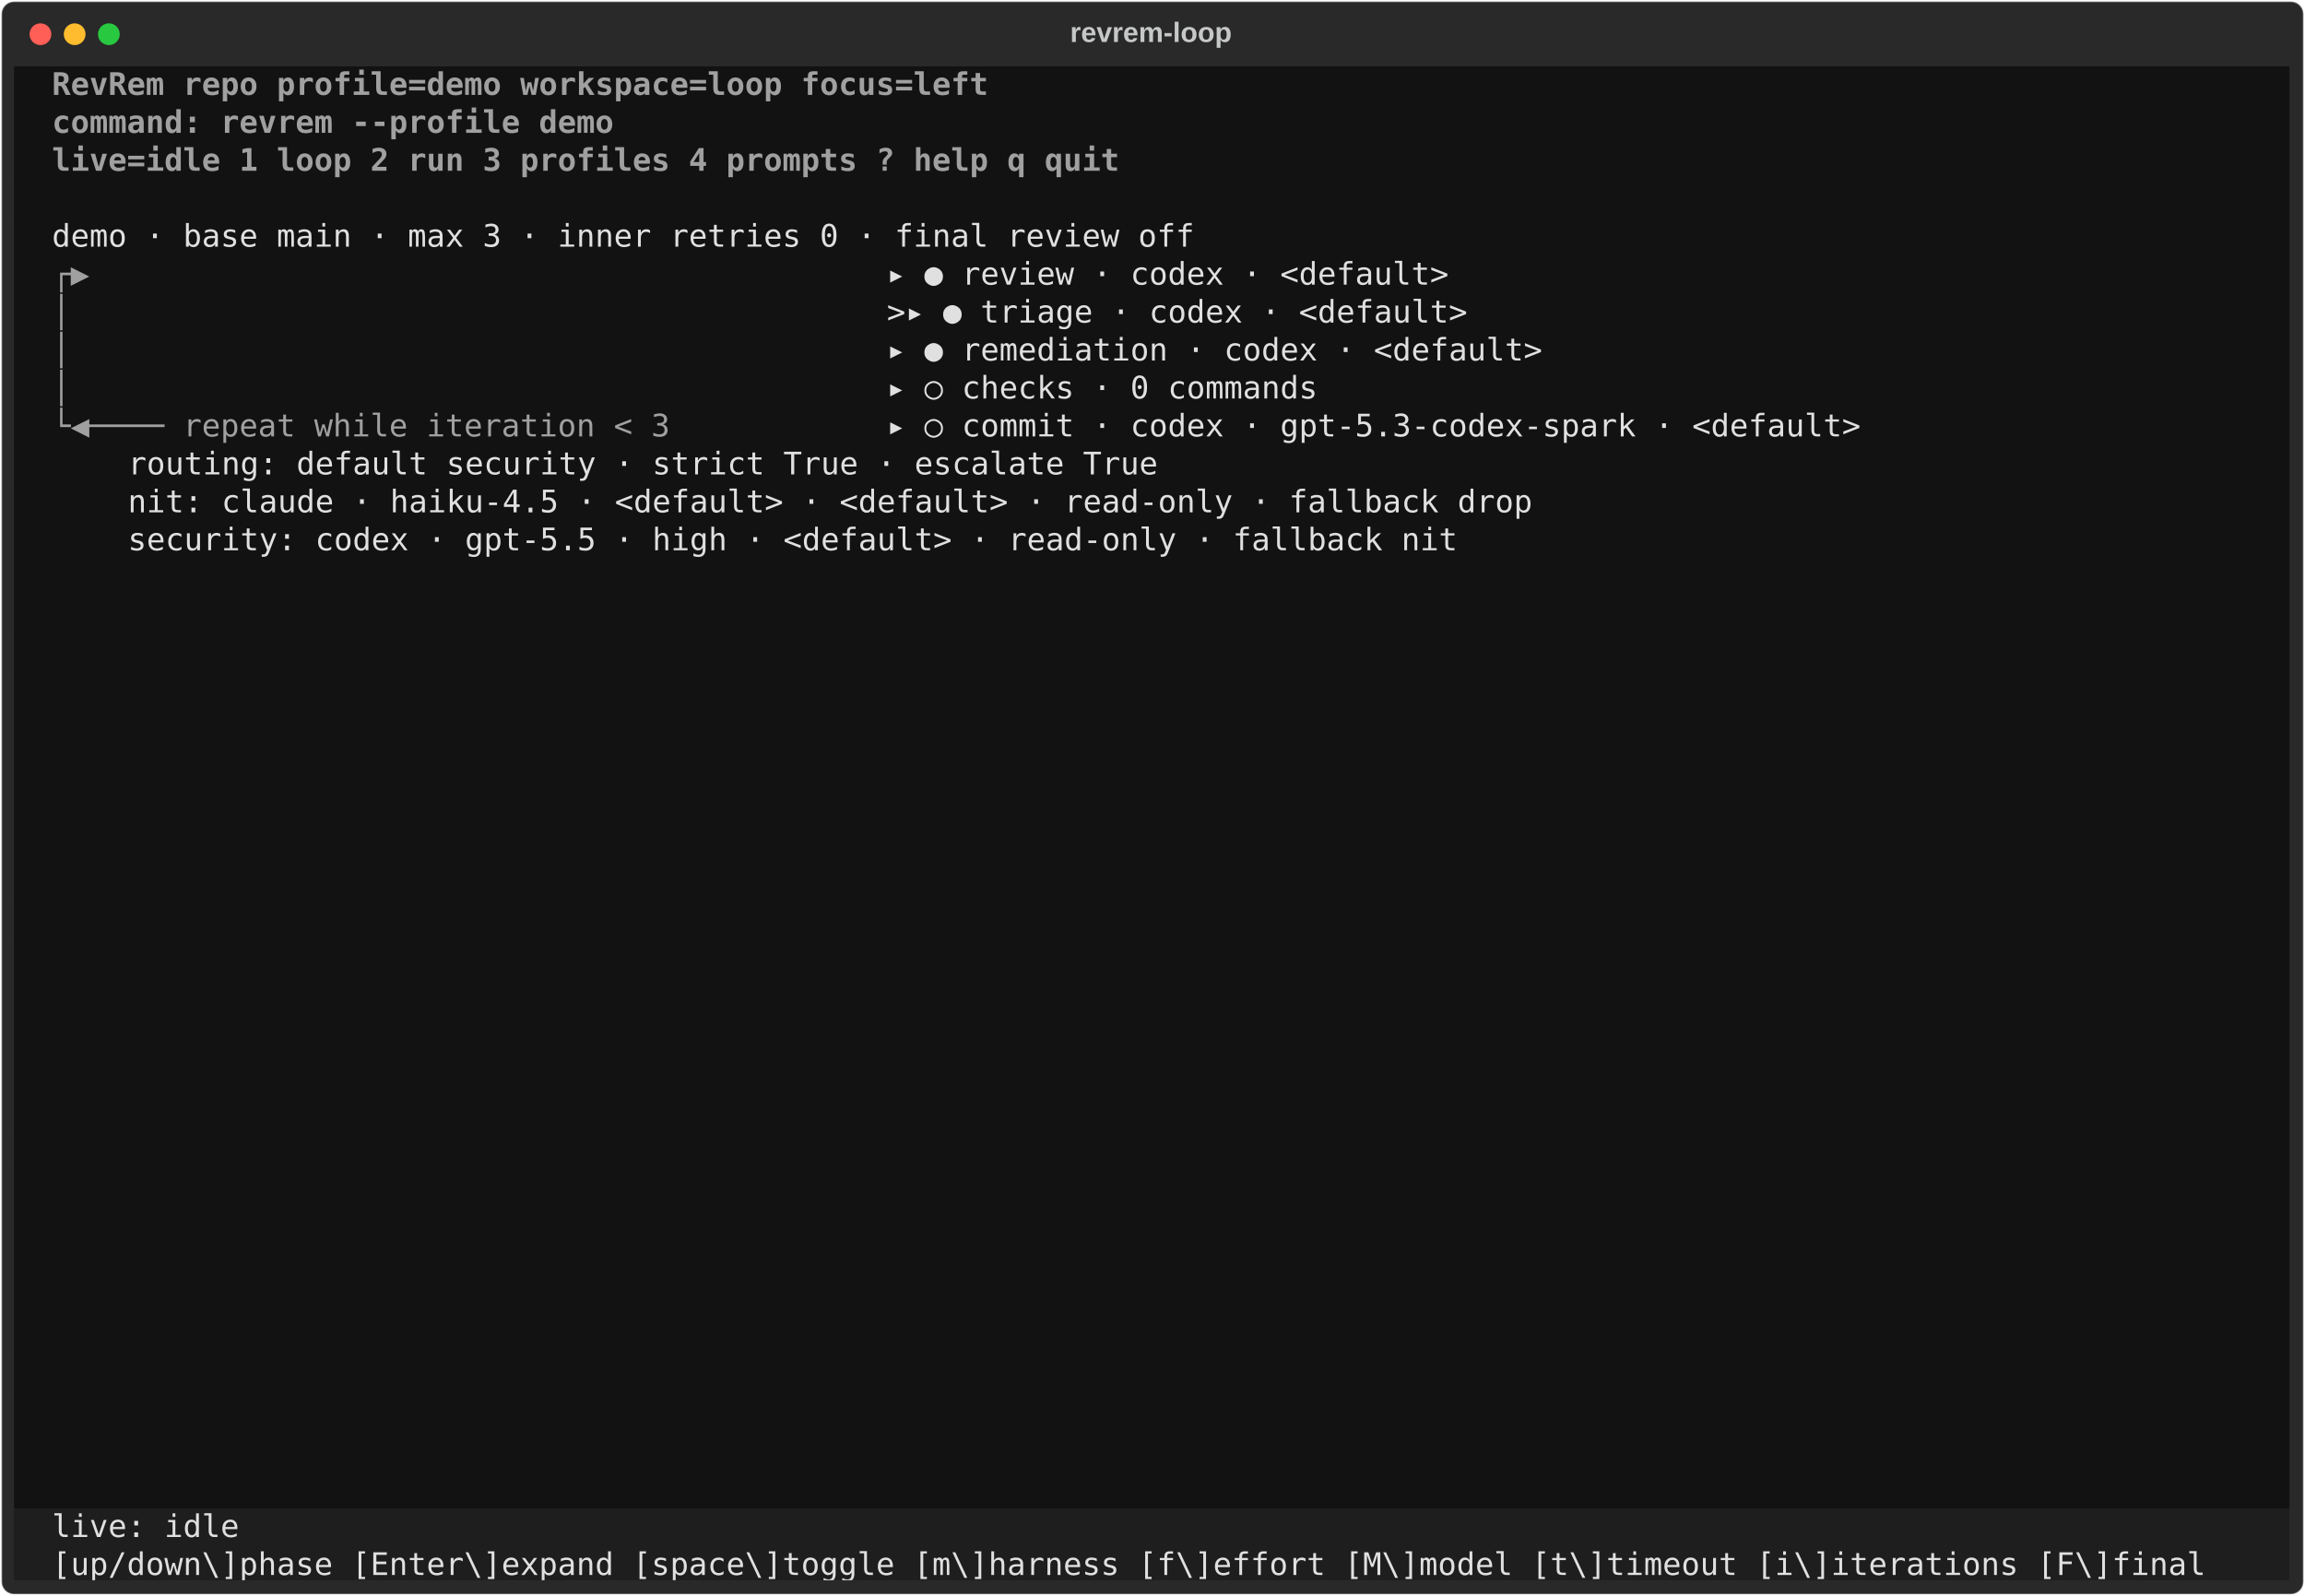
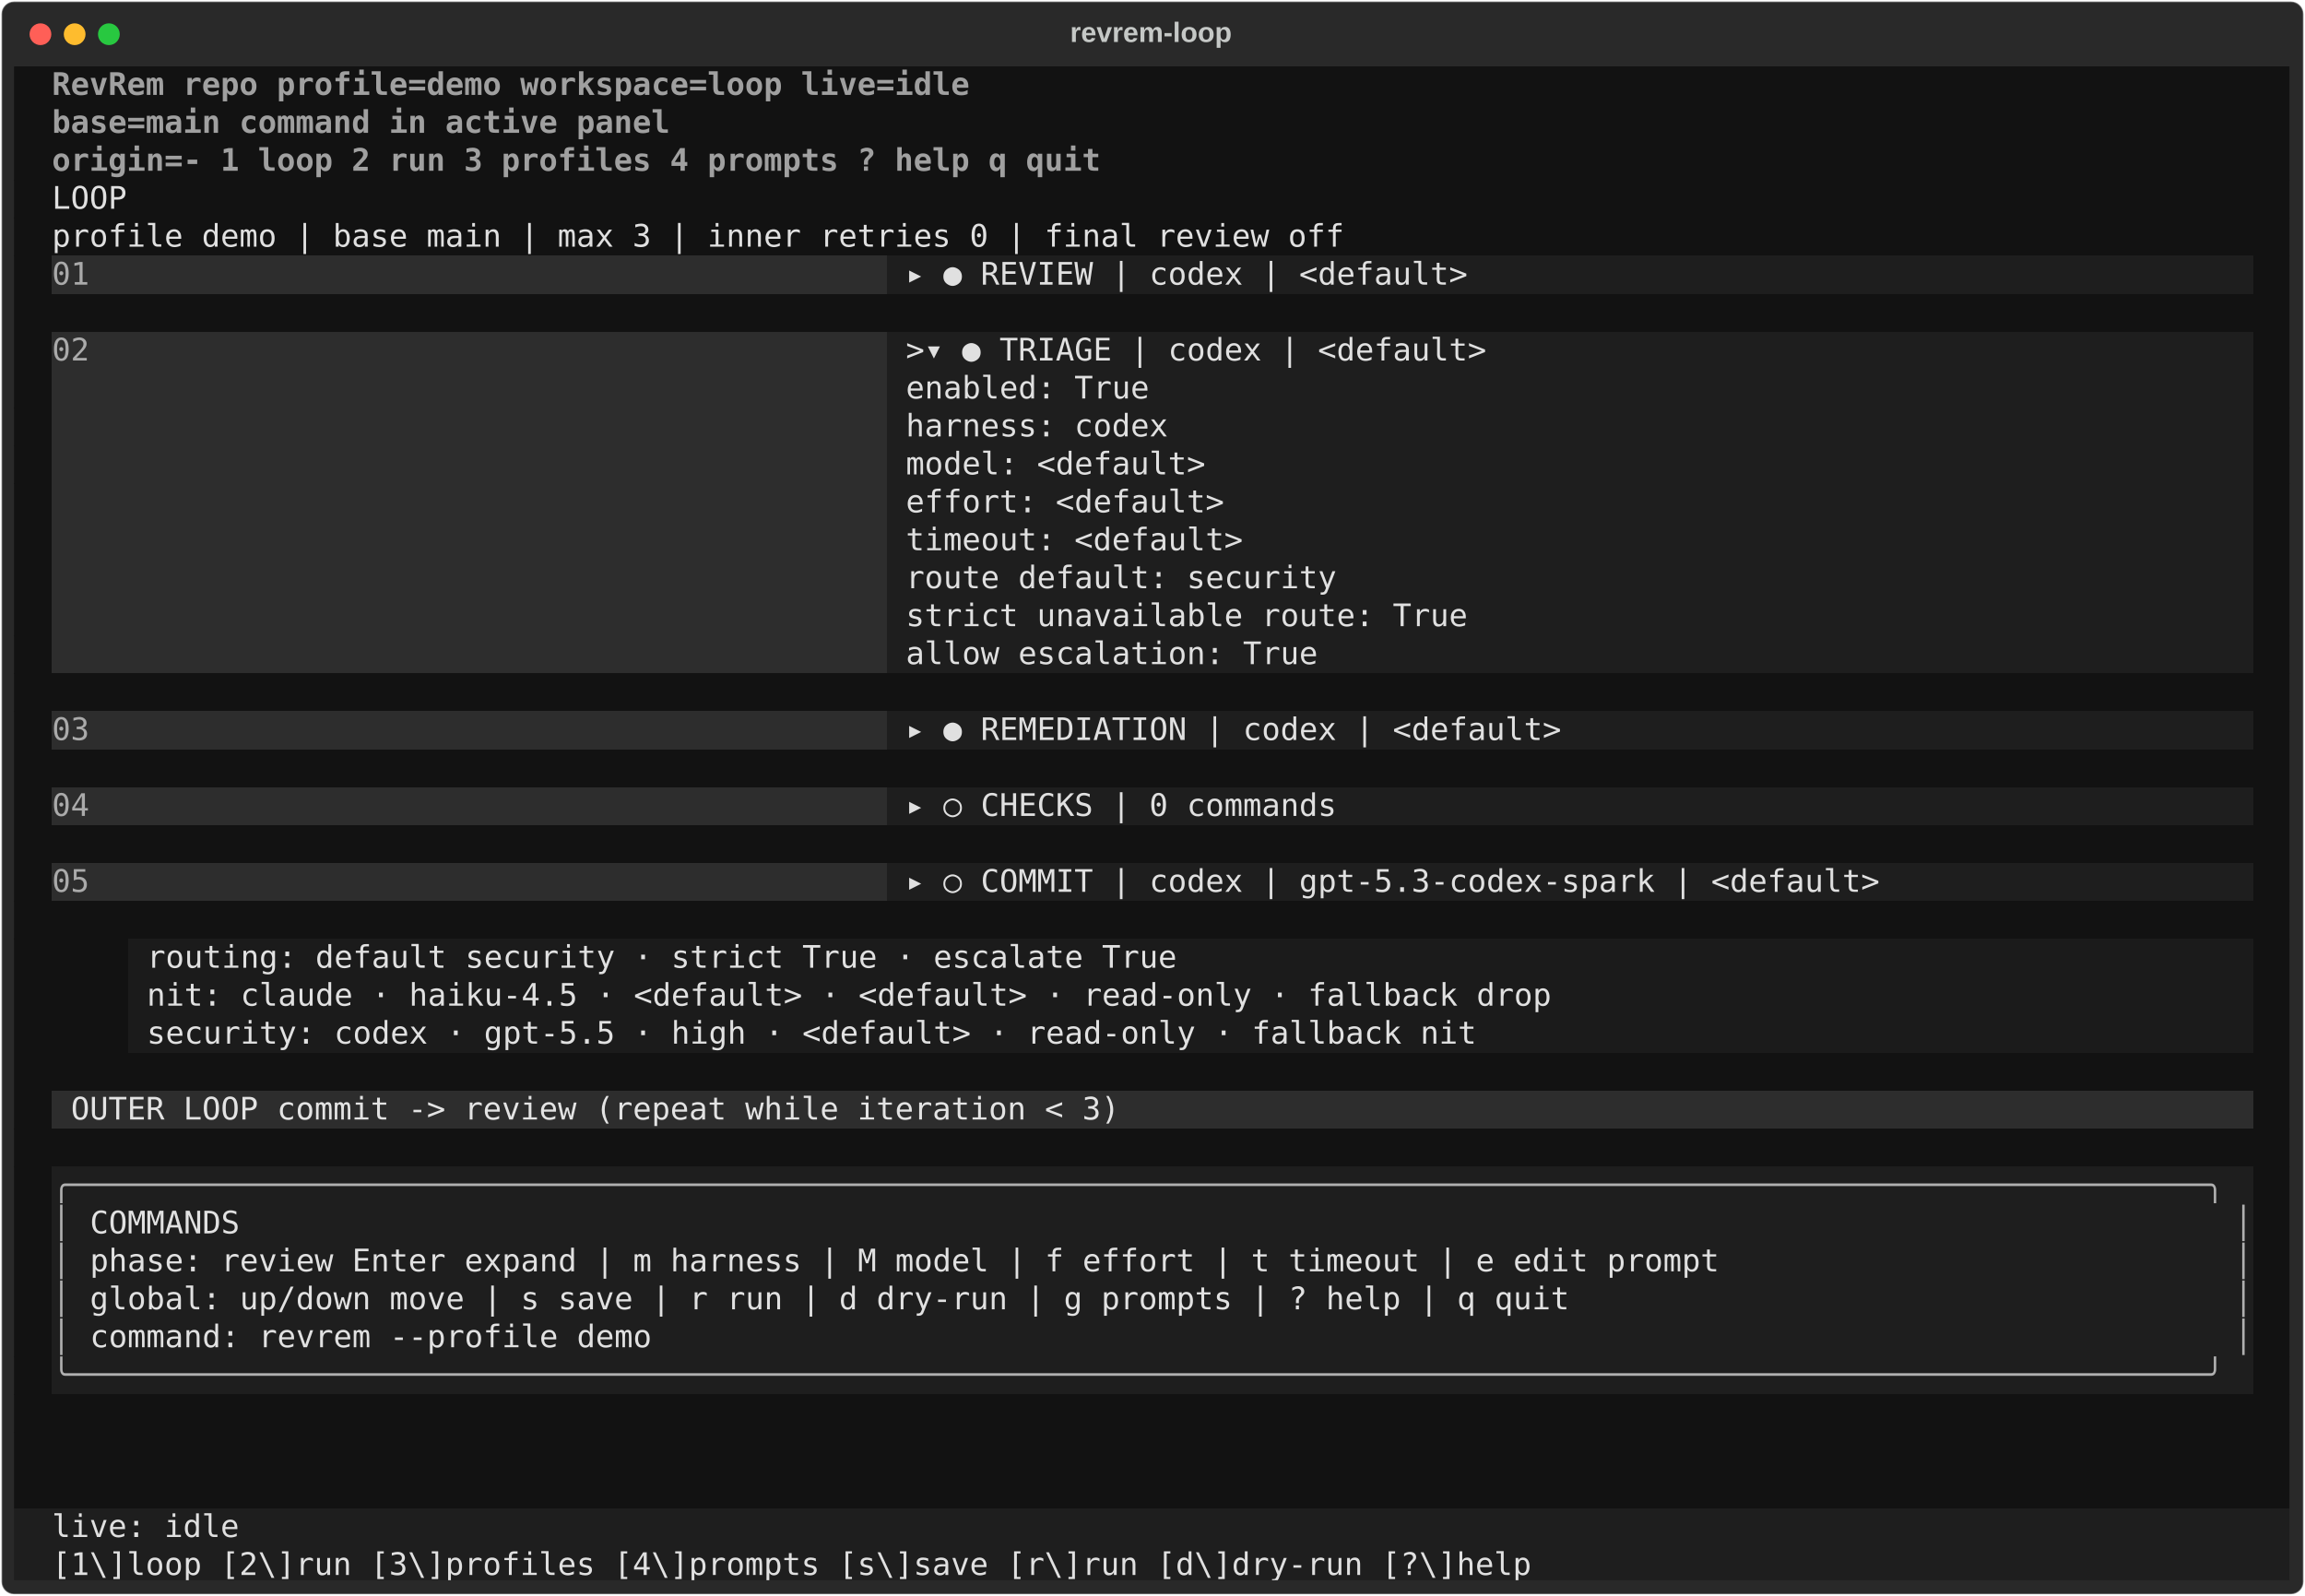
<svg xmlns="http://www.w3.org/2000/svg" class="rich-terminal" viewBox="0 0 1482 1026.0">
  <style>

    @font-face {
        font-family: "Fira Code";
        src: local("FiraCode-Regular"),
                url("https://cdnjs.cloudflare.com/ajax/libs/firacode/6.2.0/woff2/FiraCode-Regular.woff2") format("woff2"),
                url("https://cdnjs.cloudflare.com/ajax/libs/firacode/6.2.0/woff/FiraCode-Regular.woff") format("woff");
        font-style: normal;
        font-weight: 400;
    }
    @font-face {
        font-family: "Fira Code";
        src: local("FiraCode-Bold"),
                url("https://cdnjs.cloudflare.com/ajax/libs/firacode/6.2.0/woff2/FiraCode-Bold.woff2") format("woff2"),
                url("https://cdnjs.cloudflare.com/ajax/libs/firacode/6.2.0/woff/FiraCode-Bold.woff") format("woff");
        font-style: bold;
        font-weight: 700;
    }

    .terminal-ID-matrix {
        font-family: Fira Code, monospace;
        font-size: 20px;
        line-height: 24.4px;
        font-variant-east-asian: full-width;
    }

    .terminal-ID-title {
        font-size: 18px;
        font-weight: bold;
        font-family: arial;
    }

    .terminal-ID-r1 { fill: #c5c8c6 }
.terminal-ID-r2 { fill: #a0a0a0;font-weight: bold }
.terminal-ID-r3 { fill: #e0e0e0 }
- .terminal-ID-r4 { fill: #a0a0a0 }
+ .terminal-ID-r4 { fill: #aaaaaa }
+ .terminal-ID-r5 { fill: #e1e1e1 }
+ .terminal-ID-r6 { fill: #e3e3e3 }
+ .terminal-ID-r7 { fill: #b0b0b0 }
    </style>
  <defs>
    <clipPath id="terminal-ID-clip-terminal">
      <rect x="0" y="0" width="1463.0" height="975.0" />
    </clipPath>
    <clipPath id="terminal-ID-line-0">
      <rect x="0" y="1.5" width="1464" height="24.65" />
    </clipPath>
    <clipPath id="terminal-ID-line-1">
      <rect x="0" y="25.9" width="1464" height="24.65" />
    </clipPath>
    <clipPath id="terminal-ID-line-2">
      <rect x="0" y="50.3" width="1464" height="24.65" />
    </clipPath>
    <clipPath id="terminal-ID-line-3">
      <rect x="0" y="74.7" width="1464" height="24.65" />
    </clipPath>
    <clipPath id="terminal-ID-line-4">
      <rect x="0" y="99.1" width="1464" height="24.65" />
    </clipPath>
    <clipPath id="terminal-ID-line-5">
      <rect x="0" y="123.5" width="1464" height="24.65" />
    </clipPath>
    <clipPath id="terminal-ID-line-6">
      <rect x="0" y="147.9" width="1464" height="24.65" />
    </clipPath>
    <clipPath id="terminal-ID-line-7">
      <rect x="0" y="172.3" width="1464" height="24.65" />
    </clipPath>
    <clipPath id="terminal-ID-line-8">
      <rect x="0" y="196.7" width="1464" height="24.65" />
    </clipPath>
    <clipPath id="terminal-ID-line-9">
      <rect x="0" y="221.1" width="1464" height="24.65" />
    </clipPath>
    <clipPath id="terminal-ID-line-10">
      <rect x="0" y="245.5" width="1464" height="24.65" />
    </clipPath>
    <clipPath id="terminal-ID-line-11">
      <rect x="0" y="269.9" width="1464" height="24.65" />
    </clipPath>
    <clipPath id="terminal-ID-line-12">
      <rect x="0" y="294.3" width="1464" height="24.65" />
    </clipPath>
    <clipPath id="terminal-ID-line-13">
      <rect x="0" y="318.7" width="1464" height="24.65" />
    </clipPath>
    <clipPath id="terminal-ID-line-14">
      <rect x="0" y="343.1" width="1464" height="24.65" />
    </clipPath>
    <clipPath id="terminal-ID-line-15">
      <rect x="0" y="367.5" width="1464" height="24.65" />
    </clipPath>
    <clipPath id="terminal-ID-line-16">
      <rect x="0" y="391.9" width="1464" height="24.65" />
    </clipPath>
    <clipPath id="terminal-ID-line-17">
      <rect x="0" y="416.3" width="1464" height="24.65" />
    </clipPath>
    <clipPath id="terminal-ID-line-18">
      <rect x="0" y="440.7" width="1464" height="24.65" />
    </clipPath>
    <clipPath id="terminal-ID-line-19">
      <rect x="0" y="465.1" width="1464" height="24.65" />
    </clipPath>
    <clipPath id="terminal-ID-line-20">
      <rect x="0" y="489.5" width="1464" height="24.65" />
    </clipPath>
    <clipPath id="terminal-ID-line-21">
      <rect x="0" y="513.9" width="1464" height="24.65" />
    </clipPath>
    <clipPath id="terminal-ID-line-22">
      <rect x="0" y="538.3" width="1464" height="24.65" />
    </clipPath>
    <clipPath id="terminal-ID-line-23">
      <rect x="0" y="562.7" width="1464" height="24.65" />
    </clipPath>
    <clipPath id="terminal-ID-line-24">
      <rect x="0" y="587.1" width="1464" height="24.65" />
    </clipPath>
    <clipPath id="terminal-ID-line-25">
      <rect x="0" y="611.5" width="1464" height="24.65" />
    </clipPath>
    <clipPath id="terminal-ID-line-26">
      <rect x="0" y="635.9" width="1464" height="24.65" />
    </clipPath>
    <clipPath id="terminal-ID-line-27">
      <rect x="0" y="660.3" width="1464" height="24.65" />
    </clipPath>
    <clipPath id="terminal-ID-line-28">
      <rect x="0" y="684.7" width="1464" height="24.65" />
    </clipPath>
    <clipPath id="terminal-ID-line-29">
      <rect x="0" y="709.1" width="1464" height="24.65" />
    </clipPath>
    <clipPath id="terminal-ID-line-30">
      <rect x="0" y="733.5" width="1464" height="24.65" />
    </clipPath>
    <clipPath id="terminal-ID-line-31">
      <rect x="0" y="757.9" width="1464" height="24.65" />
    </clipPath>
    <clipPath id="terminal-ID-line-32">
      <rect x="0" y="782.3" width="1464" height="24.65" />
    </clipPath>
    <clipPath id="terminal-ID-line-33">
      <rect x="0" y="806.7" width="1464" height="24.65" />
    </clipPath>
    <clipPath id="terminal-ID-line-34">
      <rect x="0" y="831.1" width="1464" height="24.65" />
    </clipPath>
    <clipPath id="terminal-ID-line-35">
      <rect x="0" y="855.5" width="1464" height="24.65" />
    </clipPath>
    <clipPath id="terminal-ID-line-36">
      <rect x="0" y="879.9" width="1464" height="24.65" />
    </clipPath>
    <clipPath id="terminal-ID-line-37">
      <rect x="0" y="904.3" width="1464" height="24.65" />
    </clipPath>
    <clipPath id="terminal-ID-line-38">
      <rect x="0" y="928.7" width="1464" height="24.65" />
    </clipPath>
  </defs>
  <rect fill="#292929" stroke="rgba(255,255,255,0.35)" stroke-width="1" x="1" y="1" width="1480" height="1024" rx="8" />
  <text class="terminal-ID-title" fill="#c5c8c6" text-anchor="middle" x="740" y="27">revrem-loop</text>
  <g transform="translate(26,22)">
    <circle cx="0" cy="0" r="7" fill="#ff5f57" />
    <circle cx="22" cy="0" r="7" fill="#febc2e" />
    <circle cx="44" cy="0" r="7" fill="#28c840" />
  </g>
  <g transform="translate(9, 41)" clip-path="url(#terminal-ID-clip-terminal)">
    <rect fill="#121212" x="0" y="1.5" width="24.4" height="24.65" shape-rendering="crispEdges" />
-     <rect fill="#121212" x="24.4" y="1.5" width="658.8" height="24.65" shape-rendering="crispEdges" />
-     <rect fill="#121212" x="683.2" y="1.5" width="780.8" height="24.65" shape-rendering="crispEdges" />
+     <rect fill="#121212" x="24.4" y="1.5" width="646.6" height="24.65" shape-rendering="crispEdges" />
+     <rect fill="#121212" x="671" y="1.5" width="793" height="24.65" shape-rendering="crispEdges" />
    <rect fill="#121212" x="0" y="25.9" width="24.4" height="24.65" shape-rendering="crispEdges" />
-     <rect fill="#121212" x="24.4" y="25.9" width="366" height="24.65" shape-rendering="crispEdges" />
-     <rect fill="#121212" x="390.4" y="25.9" width="1073.6" height="24.65" shape-rendering="crispEdges" />
+     <rect fill="#121212" x="24.4" y="25.9" width="414.8" height="24.65" shape-rendering="crispEdges" />
+     <rect fill="#121212" x="439.2" y="25.9" width="1024.8" height="24.65" shape-rendering="crispEdges" />
    <rect fill="#121212" x="0" y="50.3" width="24.4" height="24.65" shape-rendering="crispEdges" />
-     <rect fill="#121212" x="24.4" y="50.3" width="732" height="24.65" shape-rendering="crispEdges" />
-     <rect fill="#121212" x="756.4" y="50.3" width="707.6" height="24.65" shape-rendering="crispEdges" />
+     <rect fill="#121212" x="24.4" y="50.3" width="719.8" height="24.65" shape-rendering="crispEdges" />
+     <rect fill="#121212" x="744.2" y="50.3" width="719.8" height="24.65" shape-rendering="crispEdges" />
    <rect fill="#121212" x="0" y="74.7" width="24.4" height="24.65" shape-rendering="crispEdges" />
-     <rect fill="#121212" x="24.4" y="74.7" width="1415.2" height="24.65" shape-rendering="crispEdges" />
-     <rect fill="#121212" x="1439.6" y="74.7" width="24.4" height="24.65" shape-rendering="crispEdges" />
+     <rect fill="#121212" x="24.4" y="74.7" width="48.8" height="24.65" shape-rendering="crispEdges" />
+     <rect fill="#121212" x="73.2" y="74.7" width="1390.8" height="24.65" shape-rendering="crispEdges" />
    <rect fill="#121212" x="0" y="99.1" width="24.4" height="24.65" shape-rendering="crispEdges" />
-     <rect fill="#121212" x="24.4" y="99.1" width="744.2" height="24.65" shape-rendering="crispEdges" />
-     <rect fill="#121212" x="768.6" y="99.1" width="695.4" height="24.65" shape-rendering="crispEdges" />
+     <rect fill="#121212" x="24.4" y="99.1" width="841.8" height="24.65" shape-rendering="crispEdges" />
+     <rect fill="#121212" x="866.2" y="99.1" width="597.8" height="24.65" shape-rendering="crispEdges" />
    <rect fill="#121212" x="0" y="123.5" width="24.4" height="24.65" shape-rendering="crispEdges" />
-     <rect fill="#121212" x="24.4" y="123.5" width="24.4" height="24.65" shape-rendering="crispEdges" />
-     <rect fill="#121212" x="48.8" y="123.5" width="512.4" height="24.65" shape-rendering="crispEdges" />
-     <rect fill="#121212" x="561.2" y="123.5" width="378.2" height="24.65" shape-rendering="crispEdges" />
-     <rect fill="#121212" x="939.4" y="123.5" width="524.6" height="24.65" shape-rendering="crispEdges" />
-     <rect fill="#121212" x="0" y="147.9" width="24.4" height="24.65" shape-rendering="crispEdges" />
-     <rect fill="#121212" x="24.4" y="147.9" width="12.2" height="24.65" shape-rendering="crispEdges" />
-     <rect fill="#121212" x="36.6" y="147.9" width="524.6" height="24.65" shape-rendering="crispEdges" />
-     <rect fill="#121212" x="561.2" y="147.9" width="378.2" height="24.65" shape-rendering="crispEdges" />
-     <rect fill="#121212" x="939.4" y="147.9" width="524.6" height="24.65" shape-rendering="crispEdges" />
+     <rect fill="#2d2d2d" x="24.4" y="123.5" width="24.4" height="24.65" shape-rendering="crispEdges" />
+     <rect fill="#2d2d2d" x="48.8" y="123.5" width="512.4" height="24.65" shape-rendering="crispEdges" />
+     <rect fill="#1e1e1e" x="561.2" y="123.5" width="12.2" height="24.65" shape-rendering="crispEdges" />
+     <rect fill="#1e1e1e" x="573.4" y="123.5" width="439.2" height="24.65" shape-rendering="crispEdges" />
+     <rect fill="#1e1e1e" x="1012.6" y="123.5" width="427" height="24.65" shape-rendering="crispEdges" />
+     <rect fill="#121212" x="1439.6" y="123.5" width="24.4" height="24.65" shape-rendering="crispEdges" />
+     <rect fill="#121212" x="0" y="147.9" width="1464" height="24.65" shape-rendering="crispEdges" />
    <rect fill="#121212" x="0" y="172.3" width="24.4" height="24.65" shape-rendering="crispEdges" />
-     <rect fill="#121212" x="24.4" y="172.3" width="12.2" height="24.65" shape-rendering="crispEdges" />
-     <rect fill="#121212" x="36.6" y="172.3" width="524.6" height="24.65" shape-rendering="crispEdges" />
-     <rect fill="#121212" x="561.2" y="172.3" width="439.2" height="24.65" shape-rendering="crispEdges" />
-     <rect fill="#121212" x="1000.4" y="172.3" width="463.6" height="24.65" shape-rendering="crispEdges" />
+     <rect fill="#2d2d2d" x="24.4" y="172.3" width="24.4" height="24.65" shape-rendering="crispEdges" />
+     <rect fill="#2d2d2d" x="48.8" y="172.3" width="512.4" height="24.65" shape-rendering="crispEdges" />
+     <rect fill="#1e1e1e" x="561.2" y="172.3" width="12.2" height="24.65" shape-rendering="crispEdges" />
+     <rect fill="#1e1e1e" x="573.4" y="172.3" width="439.2" height="24.65" shape-rendering="crispEdges" />
+     <rect fill="#1e1e1e" x="1012.6" y="172.3" width="427" height="24.65" shape-rendering="crispEdges" />
+     <rect fill="#121212" x="1439.6" y="172.3" width="24.4" height="24.65" shape-rendering="crispEdges" />
    <rect fill="#121212" x="0" y="196.7" width="24.4" height="24.65" shape-rendering="crispEdges" />
-     <rect fill="#121212" x="24.4" y="196.7" width="12.2" height="24.65" shape-rendering="crispEdges" />
-     <rect fill="#121212" x="36.6" y="196.7" width="524.6" height="24.65" shape-rendering="crispEdges" />
-     <rect fill="#121212" x="561.2" y="196.7" width="292.8" height="24.65" shape-rendering="crispEdges" />
-     <rect fill="#121212" x="854" y="196.7" width="610" height="24.65" shape-rendering="crispEdges" />
+     <rect fill="#2d2d2d" x="24.4" y="196.7" width="536.8" height="24.65" shape-rendering="crispEdges" />
+     <rect fill="#1e1e1e" x="561.2" y="196.7" width="12.2" height="24.65" shape-rendering="crispEdges" />
+     <rect fill="#1e1e1e" x="573.4" y="196.7" width="183" height="24.65" shape-rendering="crispEdges" />
+     <rect fill="#1e1e1e" x="756.4" y="196.7" width="683.2" height="24.65" shape-rendering="crispEdges" />
+     <rect fill="#121212" x="1439.6" y="196.7" width="24.4" height="24.65" shape-rendering="crispEdges" />
    <rect fill="#121212" x="0" y="221.1" width="24.4" height="24.65" shape-rendering="crispEdges" />
-     <rect fill="#121212" x="24.4" y="221.1" width="402.6" height="24.65" shape-rendering="crispEdges" />
-     <rect fill="#121212" x="427" y="221.1" width="134.2" height="24.65" shape-rendering="crispEdges" />
-     <rect fill="#121212" x="561.2" y="221.1" width="646.6" height="24.65" shape-rendering="crispEdges" />
-     <rect fill="#121212" x="1207.8" y="221.1" width="256.2" height="24.65" shape-rendering="crispEdges" />
-     <rect fill="#121212" x="0" y="245.5" width="73.2" height="24.65" shape-rendering="crispEdges" />
-     <rect fill="#121212" x="73.2" y="245.5" width="671" height="24.65" shape-rendering="crispEdges" />
-     <rect fill="#121212" x="744.2" y="245.5" width="719.8" height="24.65" shape-rendering="crispEdges" />
-     <rect fill="#121212" x="0" y="269.9" width="73.2" height="24.65" shape-rendering="crispEdges" />
-     <rect fill="#121212" x="73.2" y="269.9" width="915" height="24.65" shape-rendering="crispEdges" />
-     <rect fill="#121212" x="988.2" y="269.9" width="475.8" height="24.65" shape-rendering="crispEdges" />
-     <rect fill="#121212" x="0" y="294.3" width="73.2" height="24.65" shape-rendering="crispEdges" />
-     <rect fill="#121212" x="73.2" y="294.3" width="866.2" height="24.65" shape-rendering="crispEdges" />
-     <rect fill="#121212" x="939.4" y="294.3" width="524.6" height="24.65" shape-rendering="crispEdges" />
-     <rect fill="#121212" x="0" y="318.7" width="1464" height="24.65" shape-rendering="crispEdges" />
-     <rect fill="#121212" x="0" y="343.1" width="1464" height="24.65" shape-rendering="crispEdges" />
-     <rect fill="#121212" x="0" y="367.5" width="1464" height="24.65" shape-rendering="crispEdges" />
+     <rect fill="#2d2d2d" x="24.4" y="221.1" width="536.8" height="24.65" shape-rendering="crispEdges" />
+     <rect fill="#1e1e1e" x="561.2" y="221.1" width="12.2" height="24.65" shape-rendering="crispEdges" />
+     <rect fill="#1e1e1e" x="573.4" y="221.1" width="195.2" height="24.65" shape-rendering="crispEdges" />
+     <rect fill="#1e1e1e" x="768.6" y="221.1" width="671" height="24.65" shape-rendering="crispEdges" />
+     <rect fill="#121212" x="1439.6" y="221.1" width="24.4" height="24.65" shape-rendering="crispEdges" />
+     <rect fill="#121212" x="0" y="245.5" width="24.4" height="24.65" shape-rendering="crispEdges" />
+     <rect fill="#2d2d2d" x="24.4" y="245.5" width="536.8" height="24.65" shape-rendering="crispEdges" />
+     <rect fill="#1e1e1e" x="561.2" y="245.5" width="12.2" height="24.65" shape-rendering="crispEdges" />
+     <rect fill="#1e1e1e" x="573.4" y="245.5" width="219.6" height="24.65" shape-rendering="crispEdges" />
+     <rect fill="#1e1e1e" x="793" y="245.5" width="646.6" height="24.65" shape-rendering="crispEdges" />
+     <rect fill="#121212" x="1439.6" y="245.5" width="24.4" height="24.65" shape-rendering="crispEdges" />
+     <rect fill="#121212" x="0" y="269.9" width="24.4" height="24.65" shape-rendering="crispEdges" />
+     <rect fill="#2d2d2d" x="24.4" y="269.9" width="536.8" height="24.65" shape-rendering="crispEdges" />
+     <rect fill="#1e1e1e" x="561.2" y="269.9" width="12.2" height="24.65" shape-rendering="crispEdges" />
+     <rect fill="#1e1e1e" x="573.4" y="269.9" width="231.8" height="24.65" shape-rendering="crispEdges" />
+     <rect fill="#1e1e1e" x="805.2" y="269.9" width="634.4" height="24.65" shape-rendering="crispEdges" />
+     <rect fill="#121212" x="1439.6" y="269.9" width="24.4" height="24.65" shape-rendering="crispEdges" />
+     <rect fill="#121212" x="0" y="294.3" width="24.4" height="24.65" shape-rendering="crispEdges" />
+     <rect fill="#2d2d2d" x="24.4" y="294.3" width="536.8" height="24.65" shape-rendering="crispEdges" />
+     <rect fill="#1e1e1e" x="561.2" y="294.3" width="12.2" height="24.65" shape-rendering="crispEdges" />
+     <rect fill="#1e1e1e" x="573.4" y="294.3" width="244" height="24.65" shape-rendering="crispEdges" />
+     <rect fill="#1e1e1e" x="817.4" y="294.3" width="622.2" height="24.65" shape-rendering="crispEdges" />
+     <rect fill="#121212" x="1439.6" y="294.3" width="24.4" height="24.65" shape-rendering="crispEdges" />
+     <rect fill="#121212" x="0" y="318.7" width="24.4" height="24.65" shape-rendering="crispEdges" />
+     <rect fill="#2d2d2d" x="24.4" y="318.7" width="536.8" height="24.65" shape-rendering="crispEdges" />
+     <rect fill="#1e1e1e" x="561.2" y="318.7" width="12.2" height="24.65" shape-rendering="crispEdges" />
+     <rect fill="#1e1e1e" x="573.4" y="318.7" width="305" height="24.65" shape-rendering="crispEdges" />
+     <rect fill="#1e1e1e" x="878.4" y="318.7" width="561.2" height="24.65" shape-rendering="crispEdges" />
+     <rect fill="#121212" x="1439.6" y="318.7" width="24.4" height="24.65" shape-rendering="crispEdges" />
+     <rect fill="#121212" x="0" y="343.1" width="24.4" height="24.65" shape-rendering="crispEdges" />
+     <rect fill="#2d2d2d" x="24.4" y="343.1" width="536.8" height="24.65" shape-rendering="crispEdges" />
+     <rect fill="#1e1e1e" x="561.2" y="343.1" width="12.2" height="24.65" shape-rendering="crispEdges" />
+     <rect fill="#1e1e1e" x="573.4" y="343.1" width="390.4" height="24.65" shape-rendering="crispEdges" />
+     <rect fill="#1e1e1e" x="963.8" y="343.1" width="475.8" height="24.65" shape-rendering="crispEdges" />
+     <rect fill="#121212" x="1439.6" y="343.1" width="24.4" height="24.65" shape-rendering="crispEdges" />
+     <rect fill="#121212" x="0" y="367.5" width="24.4" height="24.65" shape-rendering="crispEdges" />
+     <rect fill="#2d2d2d" x="24.4" y="367.5" width="536.8" height="24.65" shape-rendering="crispEdges" />
+     <rect fill="#1e1e1e" x="561.2" y="367.5" width="12.2" height="24.65" shape-rendering="crispEdges" />
+     <rect fill="#1e1e1e" x="573.4" y="367.5" width="292.8" height="24.65" shape-rendering="crispEdges" />
+     <rect fill="#1e1e1e" x="866.2" y="367.5" width="573.4" height="24.65" shape-rendering="crispEdges" />
+     <rect fill="#121212" x="1439.6" y="367.5" width="24.4" height="24.65" shape-rendering="crispEdges" />
    <rect fill="#121212" x="0" y="391.9" width="1464" height="24.65" shape-rendering="crispEdges" />
-     <rect fill="#121212" x="0" y="416.3" width="1464" height="24.65" shape-rendering="crispEdges" />
+     <rect fill="#121212" x="0" y="416.3" width="24.4" height="24.65" shape-rendering="crispEdges" />
+     <rect fill="#2d2d2d" x="24.4" y="416.3" width="24.4" height="24.65" shape-rendering="crispEdges" />
+     <rect fill="#2d2d2d" x="48.8" y="416.3" width="512.4" height="24.65" shape-rendering="crispEdges" />
+     <rect fill="#1e1e1e" x="561.2" y="416.3" width="12.2" height="24.65" shape-rendering="crispEdges" />
+     <rect fill="#1e1e1e" x="573.4" y="416.3" width="439.2" height="24.65" shape-rendering="crispEdges" />
+     <rect fill="#1e1e1e" x="1012.6" y="416.3" width="427" height="24.65" shape-rendering="crispEdges" />
+     <rect fill="#121212" x="1439.6" y="416.3" width="24.4" height="24.65" shape-rendering="crispEdges" />
    <rect fill="#121212" x="0" y="440.7" width="1464" height="24.65" shape-rendering="crispEdges" />
-     <rect fill="#121212" x="0" y="465.1" width="1464" height="24.65" shape-rendering="crispEdges" />
+     <rect fill="#121212" x="0" y="465.1" width="24.4" height="24.65" shape-rendering="crispEdges" />
+     <rect fill="#2d2d2d" x="24.4" y="465.1" width="24.4" height="24.65" shape-rendering="crispEdges" />
+     <rect fill="#2d2d2d" x="48.8" y="465.1" width="512.4" height="24.65" shape-rendering="crispEdges" />
+     <rect fill="#1e1e1e" x="561.2" y="465.1" width="12.2" height="24.65" shape-rendering="crispEdges" />
+     <rect fill="#1e1e1e" x="573.4" y="465.1" width="353.8" height="24.65" shape-rendering="crispEdges" />
+     <rect fill="#1e1e1e" x="927.2" y="465.1" width="512.4" height="24.65" shape-rendering="crispEdges" />
+     <rect fill="#121212" x="1439.6" y="465.1" width="24.4" height="24.65" shape-rendering="crispEdges" />
    <rect fill="#121212" x="0" y="489.5" width="1464" height="24.65" shape-rendering="crispEdges" />
-     <rect fill="#121212" x="0" y="513.9" width="1464" height="24.65" shape-rendering="crispEdges" />
+     <rect fill="#121212" x="0" y="513.9" width="24.4" height="24.65" shape-rendering="crispEdges" />
+     <rect fill="#2d2d2d" x="24.4" y="513.9" width="24.4" height="24.65" shape-rendering="crispEdges" />
+     <rect fill="#2d2d2d" x="48.8" y="513.9" width="512.4" height="24.65" shape-rendering="crispEdges" />
+     <rect fill="#1e1e1e" x="561.2" y="513.9" width="12.2" height="24.65" shape-rendering="crispEdges" />
+     <rect fill="#1e1e1e" x="573.4" y="513.9" width="707.6" height="24.65" shape-rendering="crispEdges" />
+     <rect fill="#1e1e1e" x="1281" y="513.9" width="158.6" height="24.65" shape-rendering="crispEdges" />
+     <rect fill="#121212" x="1439.6" y="513.9" width="24.4" height="24.65" shape-rendering="crispEdges" />
    <rect fill="#121212" x="0" y="538.3" width="1464" height="24.65" shape-rendering="crispEdges" />
-     <rect fill="#121212" x="0" y="562.7" width="1464" height="24.65" shape-rendering="crispEdges" />
-     <rect fill="#121212" x="0" y="587.1" width="1464" height="24.65" shape-rendering="crispEdges" />
-     <rect fill="#121212" x="0" y="611.5" width="1464" height="24.65" shape-rendering="crispEdges" />
+     <rect fill="#121212" x="0" y="562.7" width="73.2" height="24.65" shape-rendering="crispEdges" />
+     <rect fill="#1b1b1b" x="73.2" y="562.7" width="12.2" height="24.65" shape-rendering="crispEdges" />
+     <rect fill="#1b1b1b" x="85.4" y="562.7" width="671" height="24.65" shape-rendering="crispEdges" />
+     <rect fill="#1b1b1b" x="756.4" y="562.7" width="683.2" height="24.65" shape-rendering="crispEdges" />
+     <rect fill="#121212" x="1439.6" y="562.7" width="24.4" height="24.65" shape-rendering="crispEdges" />
+     <rect fill="#121212" x="0" y="587.1" width="73.2" height="24.65" shape-rendering="crispEdges" />
+     <rect fill="#1b1b1b" x="73.2" y="587.1" width="12.2" height="24.65" shape-rendering="crispEdges" />
+     <rect fill="#1b1b1b" x="85.4" y="587.1" width="915" height="24.65" shape-rendering="crispEdges" />
+     <rect fill="#1b1b1b" x="1000.4" y="587.1" width="439.2" height="24.65" shape-rendering="crispEdges" />
+     <rect fill="#121212" x="1439.6" y="587.1" width="24.4" height="24.65" shape-rendering="crispEdges" />
+     <rect fill="#121212" x="0" y="611.5" width="73.2" height="24.65" shape-rendering="crispEdges" />
+     <rect fill="#1b1b1b" x="73.2" y="611.5" width="12.2" height="24.65" shape-rendering="crispEdges" />
+     <rect fill="#1b1b1b" x="85.4" y="611.5" width="866.2" height="24.65" shape-rendering="crispEdges" />
+     <rect fill="#1b1b1b" x="951.6" y="611.5" width="488" height="24.65" shape-rendering="crispEdges" />
+     <rect fill="#121212" x="1439.6" y="611.5" width="24.4" height="24.65" shape-rendering="crispEdges" />
    <rect fill="#121212" x="0" y="635.9" width="1464" height="24.65" shape-rendering="crispEdges" />
-     <rect fill="#121212" x="0" y="660.3" width="1464" height="24.65" shape-rendering="crispEdges" />
+     <rect fill="#121212" x="0" y="660.3" width="24.4" height="24.65" shape-rendering="crispEdges" />
+     <rect fill="#2d2d2d" x="24.4" y="660.3" width="12.2" height="24.65" shape-rendering="crispEdges" />
+     <rect fill="#2d2d2d" x="36.6" y="660.3" width="768.6" height="24.65" shape-rendering="crispEdges" />
+     <rect fill="#2d2d2d" x="805.2" y="660.3" width="634.4" height="24.65" shape-rendering="crispEdges" />
+     <rect fill="#121212" x="1439.6" y="660.3" width="24.4" height="24.65" shape-rendering="crispEdges" />
    <rect fill="#121212" x="0" y="684.7" width="1464" height="24.65" shape-rendering="crispEdges" />
-     <rect fill="#121212" x="0" y="709.1" width="1464" height="24.65" shape-rendering="crispEdges" />
-     <rect fill="#121212" x="0" y="733.5" width="1464" height="24.65" shape-rendering="crispEdges" />
-     <rect fill="#121212" x="0" y="757.9" width="1464" height="24.65" shape-rendering="crispEdges" />
-     <rect fill="#121212" x="0" y="782.3" width="1464" height="24.65" shape-rendering="crispEdges" />
-     <rect fill="#121212" x="0" y="806.7" width="1464" height="24.65" shape-rendering="crispEdges" />
-     <rect fill="#121212" x="0" y="831.1" width="1464" height="24.65" shape-rendering="crispEdges" />
+     <rect fill="#121212" x="0" y="709.1" width="24.4" height="24.65" shape-rendering="crispEdges" />
+     <rect fill="#1e1e1e" x="24.4" y="709.1" width="1415.2" height="24.65" shape-rendering="crispEdges" />
+     <rect fill="#121212" x="1439.6" y="709.1" width="24.4" height="24.65" shape-rendering="crispEdges" />
+     <rect fill="#121212" x="0" y="733.5" width="24.4" height="24.65" shape-rendering="crispEdges" />
+     <rect fill="#1e1e1e" x="24.4" y="733.5" width="12.2" height="24.65" shape-rendering="crispEdges" />
+     <rect fill="#1e1e1e" x="36.6" y="733.5" width="12.2" height="24.65" shape-rendering="crispEdges" />
+     <rect fill="#1e1e1e" x="48.8" y="733.5" width="97.6" height="24.65" shape-rendering="crispEdges" />
+     <rect fill="#1e1e1e" x="146.4" y="733.5" width="1281" height="24.65" shape-rendering="crispEdges" />
+     <rect fill="#1e1e1e" x="1427.4" y="733.5" width="12.2" height="24.65" shape-rendering="crispEdges" />
+     <rect fill="#121212" x="1439.6" y="733.5" width="24.4" height="24.65" shape-rendering="crispEdges" />
+     <rect fill="#121212" x="0" y="757.9" width="24.4" height="24.65" shape-rendering="crispEdges" />
+     <rect fill="#1e1e1e" x="24.4" y="757.9" width="12.2" height="24.65" shape-rendering="crispEdges" />
+     <rect fill="#1e1e1e" x="36.6" y="757.9" width="12.2" height="24.65" shape-rendering="crispEdges" />
+     <rect fill="#1e1e1e" x="48.8" y="757.9" width="1098" height="24.65" shape-rendering="crispEdges" />
+     <rect fill="#1e1e1e" x="1146.8" y="757.9" width="280.6" height="24.65" shape-rendering="crispEdges" />
+     <rect fill="#1e1e1e" x="1427.4" y="757.9" width="12.2" height="24.65" shape-rendering="crispEdges" />
+     <rect fill="#121212" x="1439.6" y="757.9" width="24.4" height="24.65" shape-rendering="crispEdges" />
+     <rect fill="#121212" x="0" y="782.3" width="24.4" height="24.65" shape-rendering="crispEdges" />
+     <rect fill="#1e1e1e" x="24.4" y="782.3" width="12.2" height="24.65" shape-rendering="crispEdges" />
+     <rect fill="#1e1e1e" x="36.6" y="782.3" width="12.2" height="24.65" shape-rendering="crispEdges" />
+     <rect fill="#1e1e1e" x="48.8" y="782.3" width="963.8" height="24.65" shape-rendering="crispEdges" />
+     <rect fill="#1e1e1e" x="1012.6" y="782.3" width="414.8" height="24.65" shape-rendering="crispEdges" />
+     <rect fill="#1e1e1e" x="1427.4" y="782.3" width="12.2" height="24.65" shape-rendering="crispEdges" />
+     <rect fill="#121212" x="1439.6" y="782.3" width="24.4" height="24.65" shape-rendering="crispEdges" />
+     <rect fill="#121212" x="0" y="806.7" width="24.4" height="24.65" shape-rendering="crispEdges" />
+     <rect fill="#1e1e1e" x="24.4" y="806.7" width="12.2" height="24.65" shape-rendering="crispEdges" />
+     <rect fill="#1e1e1e" x="36.6" y="806.7" width="12.2" height="24.65" shape-rendering="crispEdges" />
+     <rect fill="#1e1e1e" x="48.8" y="806.7" width="366" height="24.65" shape-rendering="crispEdges" />
+     <rect fill="#1e1e1e" x="414.8" y="806.7" width="1012.6" height="24.65" shape-rendering="crispEdges" />
+     <rect fill="#1e1e1e" x="1427.4" y="806.7" width="12.2" height="24.65" shape-rendering="crispEdges" />
+     <rect fill="#121212" x="1439.6" y="806.7" width="24.4" height="24.65" shape-rendering="crispEdges" />
+     <rect fill="#121212" x="0" y="831.1" width="24.4" height="24.65" shape-rendering="crispEdges" />
+     <rect fill="#1e1e1e" x="24.4" y="831.1" width="1415.2" height="24.65" shape-rendering="crispEdges" />
+     <rect fill="#121212" x="1439.6" y="831.1" width="24.4" height="24.65" shape-rendering="crispEdges" />
    <rect fill="#121212" x="0" y="855.5" width="1464" height="24.65" shape-rendering="crispEdges" />
    <rect fill="#121212" x="0" y="879.9" width="1464" height="24.65" shape-rendering="crispEdges" />
    <rect fill="#121212" x="0" y="904.3" width="1464" height="24.65" shape-rendering="crispEdges" />
    <rect fill="#1e1e1e" x="0" y="928.7" width="24.4" height="24.65" shape-rendering="crispEdges" />
    <rect fill="#1e1e1e" x="24.4" y="928.7" width="122" height="24.65" shape-rendering="crispEdges" />
    <rect fill="#1e1e1e" x="146.4" y="928.7" width="1317.6" height="24.65" shape-rendering="crispEdges" />
    <rect fill="#1e1e1e" x="0" y="953.1" width="24.4" height="24.65" shape-rendering="crispEdges" />
-     <rect fill="#1e1e1e" x="24.4" y="953.1" width="1403" height="24.65" shape-rendering="crispEdges" />
-     <rect fill="#1e1e1e" x="1427.4" y="953.1" width="36.6" height="24.65" shape-rendering="crispEdges" />
+     <rect fill="#1e1e1e" x="24.4" y="953.1" width="963.8" height="24.65" shape-rendering="crispEdges" />
+     <rect fill="#1e1e1e" x="988.2" y="953.1" width="475.8" height="24.65" shape-rendering="crispEdges" />
    <g class="terminal-ID-matrix">
-       <text class="terminal-ID-r2" x="24.4" y="20" textLength="658.8" clip-path="url(#terminal-ID-line-0)">RevRem  repo  profile=demo  workspace=loop  focus=left</text>
+       <text class="terminal-ID-r2" x="24.4" y="20" textLength="646.6" clip-path="url(#terminal-ID-line-0)">RevRem  repo  profile=demo  workspace=loop  live=idle</text>
      <text class="terminal-ID-r1" x="1464" y="20" textLength="12.2" clip-path="url(#terminal-ID-line-0)">
</text>
-       <text class="terminal-ID-r2" x="24.4" y="44.4" textLength="366" clip-path="url(#terminal-ID-line-1)">command: revrem --profile demo</text>
+       <text class="terminal-ID-r2" x="24.4" y="44.4" textLength="414.8" clip-path="url(#terminal-ID-line-1)">base=main  command in active panel</text>
      <text class="terminal-ID-r1" x="1464" y="44.4" textLength="12.2" clip-path="url(#terminal-ID-line-1)">
</text>
-       <text class="terminal-ID-r2" x="24.4" y="68.8" textLength="732" clip-path="url(#terminal-ID-line-2)">live=idle  1 loop 2 run 3 profiles 4 prompts  ? help  q quit</text>
+       <text class="terminal-ID-r2" x="24.4" y="68.8" textLength="719.8" clip-path="url(#terminal-ID-line-2)">origin=-  1 loop 2 run 3 profiles 4 prompts  ? help  q quit</text>
      <text class="terminal-ID-r1" x="1464" y="68.8" textLength="12.2" clip-path="url(#terminal-ID-line-2)">
</text>
+       <text class="terminal-ID-r3" x="24.4" y="93.2" textLength="48.8" clip-path="url(#terminal-ID-line-3)">LOOP</text>
      <text class="terminal-ID-r1" x="1464" y="93.2" textLength="12.2" clip-path="url(#terminal-ID-line-3)">
</text>
-       <text class="terminal-ID-r3" x="24.4" y="117.6" textLength="744.2" clip-path="url(#terminal-ID-line-4)">demo · base main · max 3 · inner retries 0 · final review off</text>
+       <text class="terminal-ID-r3" x="24.4" y="117.6" textLength="841.8" clip-path="url(#terminal-ID-line-4)">profile demo | base main | max 3 | inner retries 0 | final review off</text>
      <text class="terminal-ID-r1" x="1464" y="117.6" textLength="12.2" clip-path="url(#terminal-ID-line-4)">
</text>
-       <text class="terminal-ID-r4" x="24.4" y="142" textLength="24.4" clip-path="url(#terminal-ID-line-5)">┌▶</text>
-       <text class="terminal-ID-r3" x="561.2" y="142" textLength="378.2" clip-path="url(#terminal-ID-line-5)"> ▸ ● review · codex · &lt;default&gt;</text>
+       <text class="terminal-ID-r4" x="24.4" y="142" textLength="24.4" clip-path="url(#terminal-ID-line-5)">01</text>
+       <text class="terminal-ID-r3" x="573.4" y="142" textLength="439.2" clip-path="url(#terminal-ID-line-5)"> ▸ ● REVIEW      | codex | &lt;default&gt;</text>
      <text class="terminal-ID-r1" x="1464" y="142" textLength="12.2" clip-path="url(#terminal-ID-line-5)">
</text>
-       <text class="terminal-ID-r4" x="24.4" y="166.4" textLength="12.2" clip-path="url(#terminal-ID-line-6)">│</text>
-       <text class="terminal-ID-r3" x="561.2" y="166.4" textLength="378.2" clip-path="url(#terminal-ID-line-6)">&gt;▸ ● triage · codex · &lt;default&gt;</text>
      <text class="terminal-ID-r1" x="1464" y="166.4" textLength="12.2" clip-path="url(#terminal-ID-line-6)">
</text>
-       <text class="terminal-ID-r4" x="24.4" y="190.8" textLength="12.2" clip-path="url(#terminal-ID-line-7)">│</text>
-       <text class="terminal-ID-r3" x="561.2" y="190.8" textLength="439.2" clip-path="url(#terminal-ID-line-7)"> ▸ ● remediation · codex · &lt;default&gt;</text>
+       <text class="terminal-ID-r4" x="24.4" y="190.8" textLength="24.4" clip-path="url(#terminal-ID-line-7)">02</text>
+       <text class="terminal-ID-r3" x="573.4" y="190.8" textLength="439.2" clip-path="url(#terminal-ID-line-7)">&gt;▾ ● TRIAGE      | codex | &lt;default&gt;</text>
      <text class="terminal-ID-r1" x="1464" y="190.8" textLength="12.2" clip-path="url(#terminal-ID-line-7)">
</text>
-       <text class="terminal-ID-r4" x="24.4" y="215.2" textLength="12.2" clip-path="url(#terminal-ID-line-8)">│</text>
-       <text class="terminal-ID-r3" x="561.2" y="215.2" textLength="292.8" clip-path="url(#terminal-ID-line-8)"> ▸ ○ checks · 0 commands</text>
+       <text class="terminal-ID-r3" x="573.4" y="215.2" textLength="183" clip-path="url(#terminal-ID-line-8)">  enabled: True</text>
      <text class="terminal-ID-r1" x="1464" y="215.2" textLength="12.2" clip-path="url(#terminal-ID-line-8)">
</text>
-       <text class="terminal-ID-r4" x="24.4" y="239.6" textLength="402.6" clip-path="url(#terminal-ID-line-9)">└◀──── repeat while iteration &lt; 3</text>
-       <text class="terminal-ID-r3" x="561.2" y="239.6" textLength="646.6" clip-path="url(#terminal-ID-line-9)"> ▸ ○ commit · codex · gpt-5.3-codex-spark · &lt;default&gt;</text>
+       <text class="terminal-ID-r3" x="573.4" y="239.6" textLength="195.2" clip-path="url(#terminal-ID-line-9)">  harness: codex</text>
      <text class="terminal-ID-r1" x="1464" y="239.6" textLength="12.2" clip-path="url(#terminal-ID-line-9)">
</text>
-       <text class="terminal-ID-r3" x="73.2" y="264" textLength="671" clip-path="url(#terminal-ID-line-10)">routing: default security · strict True · escalate True</text>
+       <text class="terminal-ID-r3" x="573.4" y="264" textLength="219.6" clip-path="url(#terminal-ID-line-10)">  model: &lt;default&gt;</text>
      <text class="terminal-ID-r1" x="1464" y="264" textLength="12.2" clip-path="url(#terminal-ID-line-10)">
</text>
-       <text class="terminal-ID-r3" x="73.2" y="288.4" textLength="915" clip-path="url(#terminal-ID-line-11)">nit: claude · haiku-4.5 · &lt;default&gt; · &lt;default&gt; · read-only · fallback drop</text>
+       <text class="terminal-ID-r3" x="573.4" y="288.4" textLength="231.8" clip-path="url(#terminal-ID-line-11)">  effort: &lt;default&gt;</text>
      <text class="terminal-ID-r1" x="1464" y="288.4" textLength="12.2" clip-path="url(#terminal-ID-line-11)">
</text>
-       <text class="terminal-ID-r3" x="73.2" y="312.8" textLength="866.2" clip-path="url(#terminal-ID-line-12)">security: codex · gpt-5.5 · high · &lt;default&gt; · read-only · fallback nit</text>
+       <text class="terminal-ID-r3" x="573.4" y="312.8" textLength="244" clip-path="url(#terminal-ID-line-12)">  timeout: &lt;default&gt;</text>
      <text class="terminal-ID-r1" x="1464" y="312.8" textLength="12.2" clip-path="url(#terminal-ID-line-12)">
</text>
+       <text class="terminal-ID-r3" x="573.4" y="337.2" textLength="305" clip-path="url(#terminal-ID-line-13)">  route default: security</text>
      <text class="terminal-ID-r1" x="1464" y="337.2" textLength="12.2" clip-path="url(#terminal-ID-line-13)">
</text>
+       <text class="terminal-ID-r3" x="573.4" y="361.6" textLength="390.4" clip-path="url(#terminal-ID-line-14)">  strict unavailable route: True</text>
      <text class="terminal-ID-r1" x="1464" y="361.6" textLength="12.2" clip-path="url(#terminal-ID-line-14)">
</text>
+       <text class="terminal-ID-r3" x="573.4" y="386" textLength="292.8" clip-path="url(#terminal-ID-line-15)">  allow escalation: True</text>
      <text class="terminal-ID-r1" x="1464" y="386" textLength="12.2" clip-path="url(#terminal-ID-line-15)">
</text>
      <text class="terminal-ID-r1" x="1464" y="410.4" textLength="12.2" clip-path="url(#terminal-ID-line-16)">
</text>
+       <text class="terminal-ID-r4" x="24.4" y="434.8" textLength="24.4" clip-path="url(#terminal-ID-line-17)">03</text>
+       <text class="terminal-ID-r3" x="573.4" y="434.8" textLength="439.2" clip-path="url(#terminal-ID-line-17)"> ▸ ● REMEDIATION | codex | &lt;default&gt;</text>
      <text class="terminal-ID-r1" x="1464" y="434.8" textLength="12.2" clip-path="url(#terminal-ID-line-17)">
</text>
      <text class="terminal-ID-r1" x="1464" y="459.2" textLength="12.2" clip-path="url(#terminal-ID-line-18)">
</text>
+       <text class="terminal-ID-r4" x="24.4" y="483.6" textLength="24.4" clip-path="url(#terminal-ID-line-19)">04</text>
+       <text class="terminal-ID-r3" x="573.4" y="483.6" textLength="353.8" clip-path="url(#terminal-ID-line-19)"> ▸ ○ CHECKS      | 0 commands</text>
      <text class="terminal-ID-r1" x="1464" y="483.6" textLength="12.2" clip-path="url(#terminal-ID-line-19)">
</text>
      <text class="terminal-ID-r1" x="1464" y="508" textLength="12.2" clip-path="url(#terminal-ID-line-20)">
</text>
+       <text class="terminal-ID-r4" x="24.4" y="532.4" textLength="24.4" clip-path="url(#terminal-ID-line-21)">05</text>
+       <text class="terminal-ID-r3" x="573.4" y="532.4" textLength="707.6" clip-path="url(#terminal-ID-line-21)"> ▸ ○ COMMIT      | codex | gpt-5.3-codex-spark | &lt;default&gt;</text>
      <text class="terminal-ID-r1" x="1464" y="532.4" textLength="12.2" clip-path="url(#terminal-ID-line-21)">
</text>
      <text class="terminal-ID-r1" x="1464" y="556.8" textLength="12.2" clip-path="url(#terminal-ID-line-22)">
</text>
+       <text class="terminal-ID-r5" x="85.4" y="581.2" textLength="671" clip-path="url(#terminal-ID-line-23)">routing: default security · strict True · escalate True</text>
      <text class="terminal-ID-r1" x="1464" y="581.2" textLength="12.2" clip-path="url(#terminal-ID-line-23)">
</text>
+       <text class="terminal-ID-r5" x="85.4" y="605.6" textLength="915" clip-path="url(#terminal-ID-line-24)">nit: claude · haiku-4.5 · &lt;default&gt; · &lt;default&gt; · read-only · fallback drop</text>
      <text class="terminal-ID-r1" x="1464" y="605.6" textLength="12.2" clip-path="url(#terminal-ID-line-24)">
</text>
+       <text class="terminal-ID-r5" x="85.4" y="630" textLength="866.2" clip-path="url(#terminal-ID-line-25)">security: codex · gpt-5.5 · high · &lt;default&gt; · read-only · fallback nit</text>
      <text class="terminal-ID-r1" x="1464" y="630" textLength="12.2" clip-path="url(#terminal-ID-line-25)">
</text>
      <text class="terminal-ID-r1" x="1464" y="654.4" textLength="12.2" clip-path="url(#terminal-ID-line-26)">
</text>
+       <text class="terminal-ID-r6" x="36.6" y="678.8" textLength="768.6" clip-path="url(#terminal-ID-line-27)">OUTER LOOP   commit -&gt; review      (repeat while iteration &lt; 3)</text>
      <text class="terminal-ID-r1" x="1464" y="678.8" textLength="12.2" clip-path="url(#terminal-ID-line-27)">
</text>
      <text class="terminal-ID-r1" x="1464" y="703.2" textLength="12.2" clip-path="url(#terminal-ID-line-28)">
</text>
+       <text class="terminal-ID-r7" x="24.4" y="727.6" textLength="1415.2" clip-path="url(#terminal-ID-line-29)">╭──────────────────────────────────────────────────────────────────────────────────────────────────────────────────╮</text>
      <text class="terminal-ID-r1" x="1464" y="727.6" textLength="12.2" clip-path="url(#terminal-ID-line-29)">
</text>
+       <text class="terminal-ID-r7" x="24.4" y="752" textLength="12.2" clip-path="url(#terminal-ID-line-30)">│</text>
+       <text class="terminal-ID-r5" x="48.8" y="752" textLength="97.6" clip-path="url(#terminal-ID-line-30)">COMMANDS</text>
+       <text class="terminal-ID-r7" x="1427.4" y="752" textLength="12.2" clip-path="url(#terminal-ID-line-30)">│</text>
      <text class="terminal-ID-r1" x="1464" y="752" textLength="12.2" clip-path="url(#terminal-ID-line-30)">
</text>
+       <text class="terminal-ID-r7" x="24.4" y="776.4" textLength="12.2" clip-path="url(#terminal-ID-line-31)">│</text>
+       <text class="terminal-ID-r5" x="48.8" y="776.4" textLength="1098" clip-path="url(#terminal-ID-line-31)">phase: review    Enter expand | m harness | M model | f effort | t timeout | e edit prompt</text>
+       <text class="terminal-ID-r7" x="1427.4" y="776.4" textLength="12.2" clip-path="url(#terminal-ID-line-31)">│</text>
      <text class="terminal-ID-r1" x="1464" y="776.4" textLength="12.2" clip-path="url(#terminal-ID-line-31)">
</text>
+       <text class="terminal-ID-r7" x="24.4" y="800.8" textLength="12.2" clip-path="url(#terminal-ID-line-32)">│</text>
+       <text class="terminal-ID-r5" x="48.8" y="800.8" textLength="963.8" clip-path="url(#terminal-ID-line-32)">global: up/down move | s save | r run | d dry-run | g prompts | ? help | q quit</text>
+       <text class="terminal-ID-r7" x="1427.4" y="800.8" textLength="12.2" clip-path="url(#terminal-ID-line-32)">│</text>
      <text class="terminal-ID-r1" x="1464" y="800.8" textLength="12.2" clip-path="url(#terminal-ID-line-32)">
</text>
+       <text class="terminal-ID-r7" x="24.4" y="825.2" textLength="12.2" clip-path="url(#terminal-ID-line-33)">│</text>
+       <text class="terminal-ID-r5" x="48.8" y="825.2" textLength="366" clip-path="url(#terminal-ID-line-33)">command: revrem --profile demo</text>
+       <text class="terminal-ID-r7" x="1427.4" y="825.2" textLength="12.2" clip-path="url(#terminal-ID-line-33)">│</text>
      <text class="terminal-ID-r1" x="1464" y="825.2" textLength="12.2" clip-path="url(#terminal-ID-line-33)">
</text>
+       <text class="terminal-ID-r7" x="24.4" y="849.6" textLength="1415.2" clip-path="url(#terminal-ID-line-34)">╰──────────────────────────────────────────────────────────────────────────────────────────────────────────────────╯</text>
      <text class="terminal-ID-r1" x="1464" y="849.6" textLength="12.2" clip-path="url(#terminal-ID-line-34)">
</text>
      <text class="terminal-ID-r1" x="1464" y="874" textLength="12.2" clip-path="url(#terminal-ID-line-35)">
</text>
      <text class="terminal-ID-r1" x="1464" y="898.4" textLength="12.2" clip-path="url(#terminal-ID-line-36)">
</text>
      <text class="terminal-ID-r1" x="1464" y="922.8" textLength="12.2" clip-path="url(#terminal-ID-line-37)">
</text>
      <text class="terminal-ID-r3" x="24.4" y="947.2" textLength="122" clip-path="url(#terminal-ID-line-38)">live: idle</text>
      <text class="terminal-ID-r1" x="1464" y="947.2" textLength="12.2" clip-path="url(#terminal-ID-line-38)">
</text>
-       <text class="terminal-ID-r3" x="24.4" y="971.6" textLength="1403" clip-path="url(#terminal-ID-line-39)">[up/down\]phase [Enter\]expand [space\]toggle [m\]harness [f\]effort [M\]model [t\]timeout [i\]iterations [F\]final</text>
+       <text class="terminal-ID-r3" x="24.4" y="971.6" textLength="963.8" clip-path="url(#terminal-ID-line-39)">[1\]loop [2\]run [3\]profiles [4\]prompts [s\]save [r\]run [d\]dry-run [?\]help</text>
    </g>
  </g>
</svg>
